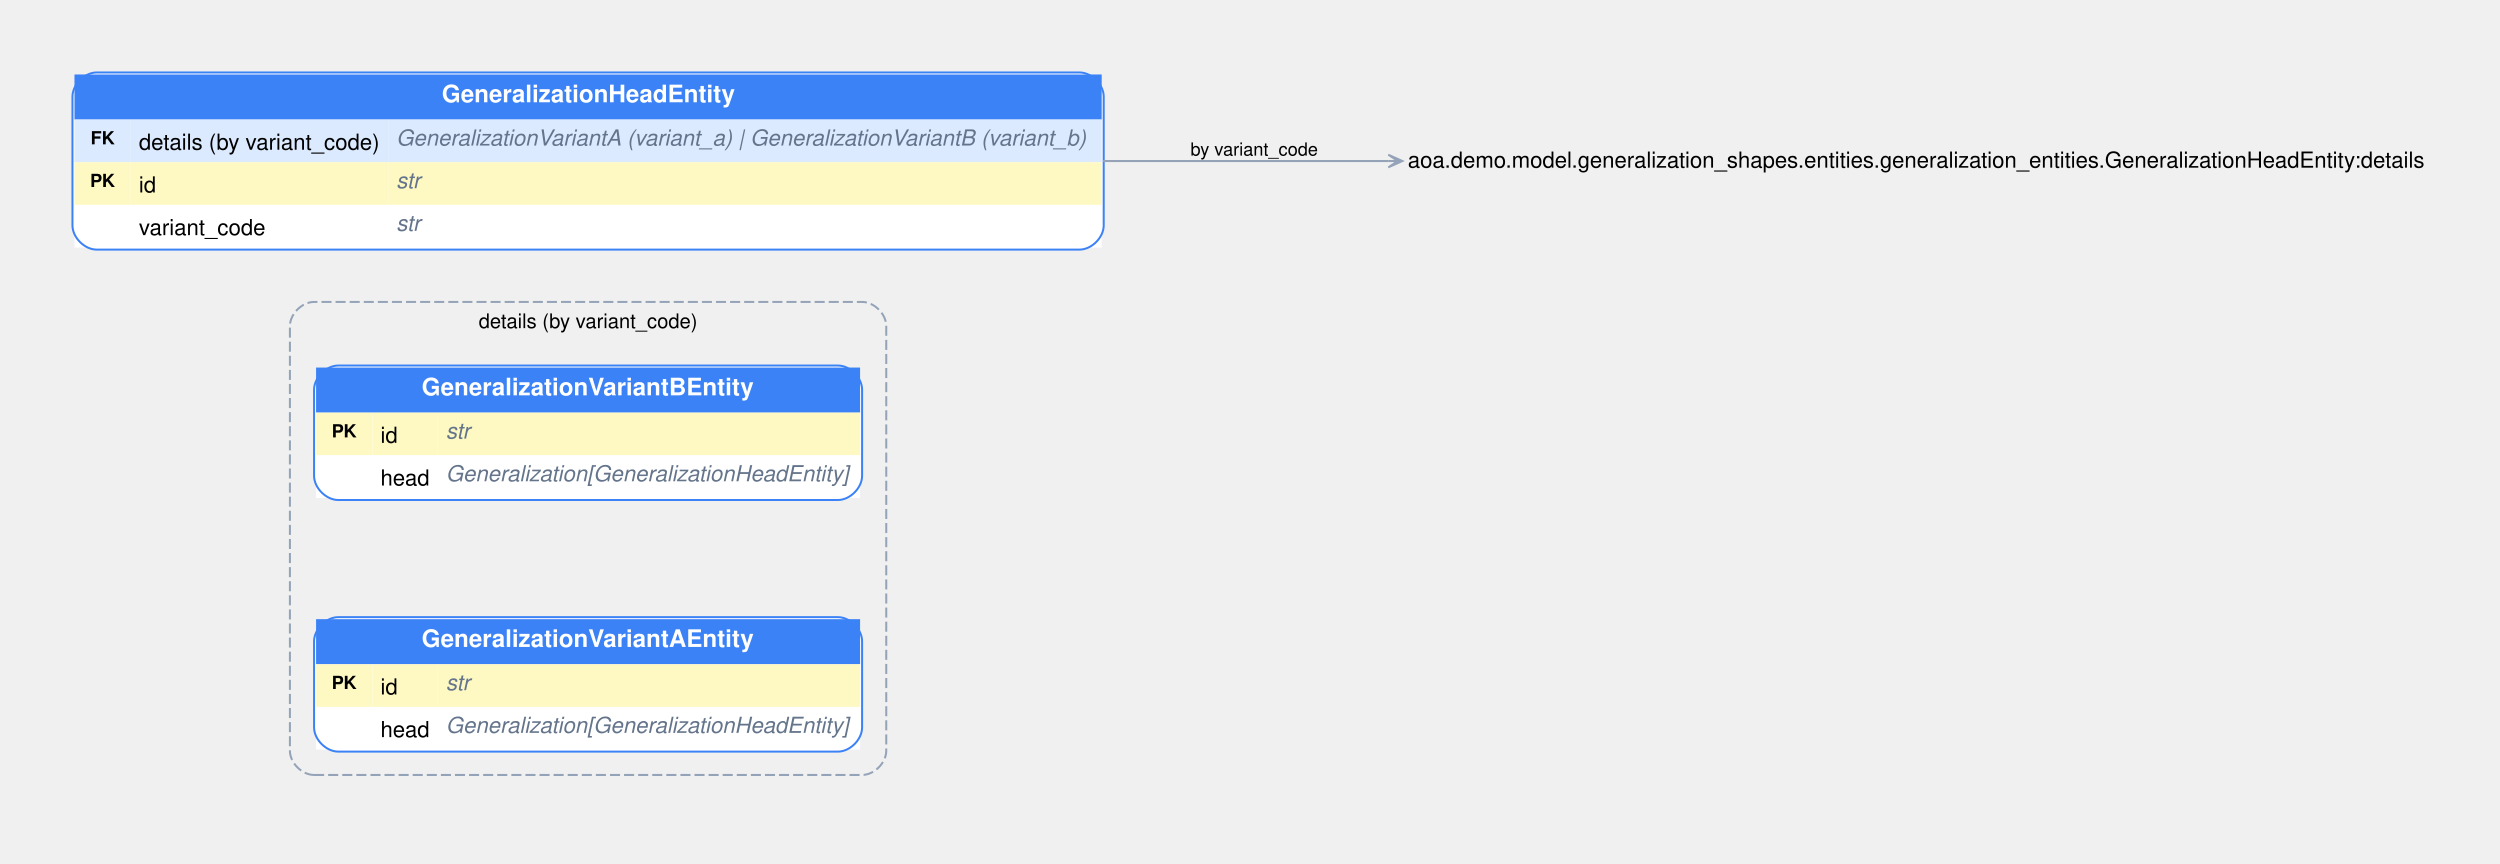
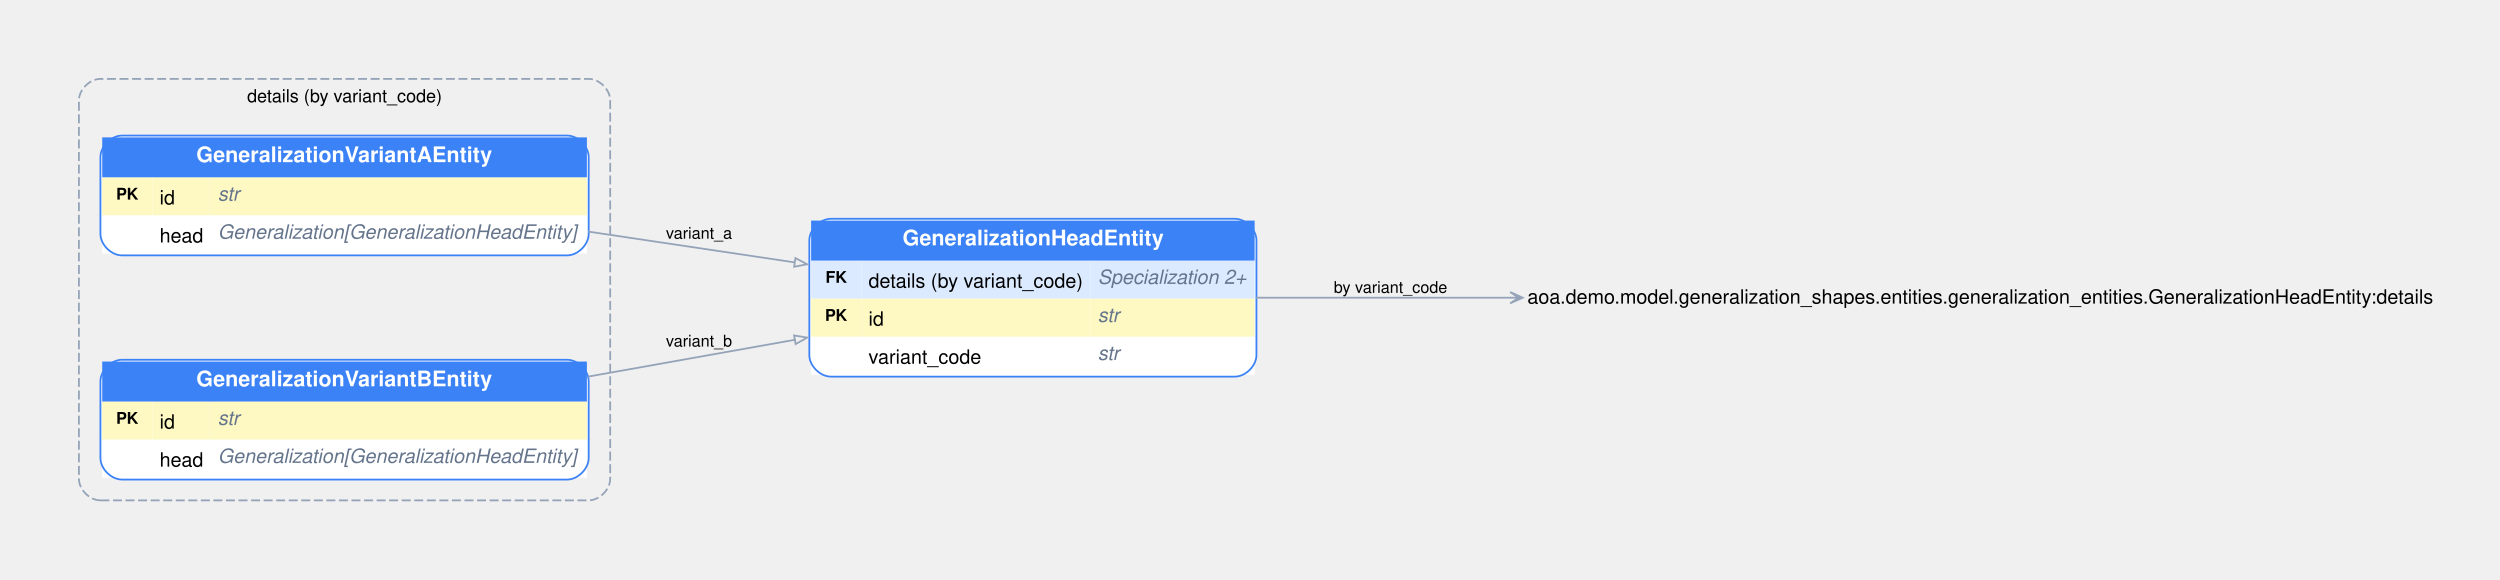
- <svg xmlns="http://www.w3.org/2000/svg" width="1242pt" height="429pt" viewBox="0.00 0.00 1242.00 429.00">
-   <g id="graph0" class="graph" transform="scale(1 1) rotate(0) translate(36 393)">
+ <svg xmlns="http://www.w3.org/2000/svg" xmlns:xlink="http://www.w3.org/1999/xlink" width="1394pt" height="323pt" viewBox="0.00 0.00 1394.00 323.00">
+   <g id="graph0" class="graph" transform="scale(1 1) rotate(0) translate(36 287)">
    <g id="clust1" class="cluster">
-       <path fill="none" stroke="#94a3b8" stroke-dasharray="5,2" d="M120.03,-8C120.03,-8 392.29,-8 392.29,-8 398.29,-8 404.29,-14 404.29,-20 404.29,-20 404.29,-231 404.29,-231 404.29,-237 398.29,-243 392.29,-243 392.29,-243 120.03,-243 120.03,-243 114.03,-243 108.03,-237 108.03,-231 108.03,-231 108.03,-20 108.03,-20 108.03,-14 114.03,-8 120.03,-8" />
-       <text xml:space="preserve" text-anchor="middle" x="256.16" y="-230" font-family="Helvetica,sans-Serif" font-size="10.00">details (by variant_code)</text>
+       <path fill="none" stroke="#94a3b8" stroke-dasharray="5,2" d="M20,-8C20,-8 292.25,-8 292.25,-8 298.25,-8 304.25,-14 304.25,-20 304.25,-20 304.25,-231 304.25,-231 304.25,-237 298.25,-243 292.25,-243 292.25,-243 20,-243 20,-243 14,-243 8,-237 8,-231 8,-231 8,-20 8,-20 8,-14 14,-8 20,-8" />
+       <text xml:space="preserve" text-anchor="middle" x="156.13" y="-230" font-family="Helvetica,sans-Serif" font-size="10.00">details (by variant_code)</text>
    </g>
    <g id="node1" class="node">
-       <path fill="white" stroke="none" d="M132.03,-19.6C132.03,-19.6 380.29,-19.6 380.29,-19.6 386.29,-19.6 392.29,-25.6 392.29,-31.6 392.29,-31.6 392.29,-74.4 392.29,-74.4 392.29,-80.4 386.29,-86.4 380.29,-86.4 380.29,-86.4 132.03,-86.4 132.03,-86.4 126.03,-86.4 120.03,-80.4 120.03,-74.4 120.03,-74.4 120.03,-31.6 120.03,-31.6 120.03,-25.6 126.03,-19.6 132.03,-19.6" />
-       <polygon fill="#3b82f6" stroke="none" points="121.03,-63 121.03,-85.4 391.29,-85.4 391.29,-63 121.03,-63" />
-       <text xml:space="preserve" text-anchor="start" x="173.47" y="-71.6" font-family="Helvetica,sans-Serif" font-weight="bold" font-size="12.00" fill="white">GeneralizationVariantAEntity</text>
-       <polygon fill="#fef9c3" stroke="none" points="121.03,-41.8 121.03,-63 149.03,-63 149.03,-41.8 121.03,-41.8" />
-       <text xml:space="preserve" text-anchor="start" x="128.78" y="-50.7" font-family="Helvetica,sans-Serif" font-weight="bold" font-size="9.00">PK</text>
-       <polygon fill="#fef9c3" stroke="none" points="149.03,-41.8 149.03,-63 181.5,-63 181.5,-41.8 149.03,-41.8" />
-       <text xml:space="preserve" text-anchor="start" x="153.03" y="-48" font-family="Helvetica,sans-Serif" font-size="11.00">id</text>
-       <polygon fill="#fef9c3" stroke="none" points="181.5,-41.8 181.5,-63 391.29,-63 391.29,-41.8 181.5,-41.8" />
-       <text xml:space="preserve" text-anchor="start" x="185.5" y="-50.1" font-family="Helvetica,sans-Serif" font-style="italic" font-size="11.00" fill="#64748b">str</text>
-       <polygon fill="#ffffff" stroke="none" points="121.03,-20.6 121.03,-41.8 149.03,-41.8 149.03,-20.6 121.03,-20.6" />
-       <polygon fill="#ffffff" stroke="none" points="149.03,-20.6 149.03,-41.8 181.5,-41.8 181.5,-20.6 149.03,-20.6" />
-       <text xml:space="preserve" text-anchor="start" x="153.03" y="-26.8" font-family="Helvetica,sans-Serif" font-size="11.00">head</text>
-       <polygon fill="#ffffff" stroke="none" points="181.5,-20.6 181.5,-41.8 391.29,-41.8 391.29,-20.6 181.5,-20.6" />
-       <text xml:space="preserve" text-anchor="start" x="185.5" y="-28.9" font-family="Helvetica,sans-Serif" font-style="italic" font-size="11.00" fill="#64748b">Generalization[GeneralizationHeadEntity]</text>
-       <path fill="none" stroke="#3b82f6" d="M132.03,-19.6C132.03,-19.6 380.29,-19.6 380.29,-19.6 386.29,-19.6 392.29,-25.6 392.29,-31.6 392.29,-31.6 392.29,-74.4 392.29,-74.4 392.29,-80.4 386.29,-86.4 380.29,-86.4 380.29,-86.4 132.03,-86.4 132.03,-86.4 126.03,-86.4 120.03,-80.4 120.03,-74.4 120.03,-74.4 120.03,-31.6 120.03,-31.6 120.03,-25.6 126.03,-19.6 132.03,-19.6" />
+       <path fill="white" stroke="none" d="M32,-144.6C32,-144.6 280.25,-144.6 280.25,-144.6 286.25,-144.6 292.25,-150.6 292.25,-156.6 292.25,-156.6 292.25,-199.4 292.25,-199.4 292.25,-205.4 286.25,-211.4 280.25,-211.4 280.25,-211.4 32,-211.4 32,-211.4 26,-211.4 20,-205.4 20,-199.4 20,-199.4 20,-156.6 20,-156.6 20,-150.6 26,-144.6 32,-144.6" />
+       <polygon fill="#3b82f6" stroke="none" points="21,-188 21,-210.4 291.25,-210.4 291.25,-188 21,-188" />
+       <text xml:space="preserve" text-anchor="start" x="73.44" y="-196.6" font-family="Helvetica,sans-Serif" font-weight="bold" font-size="12.00" fill="white">GeneralizationVariantAEntity</text>
+       <polygon fill="#fef9c3" stroke="none" points="21,-166.8 21,-188 49,-188 49,-166.8 21,-166.8" />
+       <text xml:space="preserve" text-anchor="start" x="28.75" y="-175.7" font-family="Helvetica,sans-Serif" font-weight="bold" font-size="9.00">PK</text>
+       <polygon fill="#fef9c3" stroke="none" points="49,-166.8 49,-188 81.47,-188 81.47,-166.8 49,-166.8" />
+       <text xml:space="preserve" text-anchor="start" x="53" y="-173" font-family="Helvetica,sans-Serif" font-size="11.00">id</text>
+       <polygon fill="#fef9c3" stroke="none" points="81.47,-166.8 81.47,-188 291.25,-188 291.25,-166.8 81.47,-166.8" />
+       <text xml:space="preserve" text-anchor="start" x="85.47" y="-175.1" font-family="Helvetica,sans-Serif" font-style="italic" font-size="11.00" fill="#64748b">str</text>
+       <polygon fill="#ffffff" stroke="none" points="21,-145.6 21,-166.8 49,-166.8 49,-145.6 21,-145.6" />
+       <polygon fill="#ffffff" stroke="none" points="49,-145.6 49,-166.8 81.47,-166.8 81.47,-145.6 49,-145.6" />
+       <text xml:space="preserve" text-anchor="start" x="53" y="-151.8" font-family="Helvetica,sans-Serif" font-size="11.00">head</text>
+       <polygon fill="#ffffff" stroke="none" points="81.47,-145.6 81.47,-166.8 291.25,-166.8 291.25,-145.6 81.47,-145.6" />
+       <text xml:space="preserve" text-anchor="start" x="85.47" y="-153.9" font-family="Helvetica,sans-Serif" font-style="italic" font-size="11.00" fill="#64748b">Generalization[GeneralizationHeadEntity]</text>
+       <path fill="none" stroke="#3b82f6" d="M32,-144.6C32,-144.6 280.25,-144.6 280.25,-144.6 286.25,-144.6 292.25,-150.6 292.25,-156.6 292.25,-156.6 292.25,-199.4 292.25,-199.4 292.25,-205.4 286.25,-211.4 280.25,-211.4 280.25,-211.4 32,-211.4 32,-211.4 26,-211.4 20,-205.4 20,-199.4 20,-199.4 20,-156.6 20,-156.6 20,-150.6 26,-144.6 32,-144.6" />
+     </g>
+     <g id="node3" class="node">
+       <path fill="white" stroke="none" d="M427.28,-77C427.28,-77 652.59,-77 652.59,-77 658.59,-77 664.59,-83 664.59,-89 664.59,-89 664.59,-153 664.59,-153 664.59,-159 658.59,-165 652.59,-165 652.59,-165 427.28,-165 427.28,-165 421.28,-165 415.28,-159 415.28,-153 415.28,-153 415.28,-89 415.28,-89 415.28,-83 421.28,-77 427.28,-77" />
+       <polygon fill="#3b82f6" stroke="none" points="416.28,-141.6 416.28,-164 663.59,-164 663.59,-141.6 416.28,-141.6" />
+       <text xml:space="preserve" text-anchor="start" x="467.25" y="-150.2" font-family="Helvetica,sans-Serif" font-weight="bold" font-size="12.00" fill="white">GeneralizationHeadEntity</text>
+       <polygon fill="#dbeafe" stroke="none" points="416.28,-120.4 416.28,-141.6 444.28,-141.6 444.28,-120.4 416.28,-120.4" />
+       <text xml:space="preserve" text-anchor="start" x="424.28" y="-129.3" font-family="Helvetica,sans-Serif" font-weight="bold" font-size="9.00">FK</text>
+       <polygon fill="#dbeafe" stroke="none" points="444.28,-120.4 444.28,-141.6 572.12,-141.6 572.12,-120.4 444.28,-120.4" />
+       <text xml:space="preserve" text-anchor="start" x="448.28" y="-126.6" font-family="Helvetica,sans-Serif" font-size="11.00">details (by variant_code)</text>
+       <g id="a_node3_0">
+         <a xlink:title="variant_a → GeneralizationVariantAEntity&#10;variant_b → GeneralizationVariantBEntity">
+           <polygon fill="#dbeafe" stroke="none" points="572.12,-120.4 572.12,-141.6 663.59,-141.6 663.59,-120.4 572.12,-120.4" />
+           <text xml:space="preserve" text-anchor="start" x="576.12" y="-128.7" font-family="Helvetica,sans-Serif" font-style="italic" font-size="11.00" fill="#64748b">Specialization 2+</text>
+         </a>
+       </g>
+       <polygon fill="#fef9c3" stroke="none" points="416.28,-99.2 416.28,-120.4 444.28,-120.4 444.28,-99.2 416.28,-99.2" />
+       <text xml:space="preserve" text-anchor="start" x="424.02" y="-108.1" font-family="Helvetica,sans-Serif" font-weight="bold" font-size="9.00">PK</text>
+       <polygon fill="#fef9c3" stroke="none" points="444.28,-99.2 444.28,-120.4 572.12,-120.4 572.12,-99.2 444.28,-99.2" />
+       <text xml:space="preserve" text-anchor="start" x="448.28" y="-105.4" font-family="Helvetica,sans-Serif" font-size="11.00">id</text>
+       <polygon fill="#fef9c3" stroke="none" points="572.12,-99.2 572.12,-120.4 663.59,-120.4 663.59,-99.2 572.12,-99.2" />
+       <text xml:space="preserve" text-anchor="start" x="576.12" y="-107.5" font-family="Helvetica,sans-Serif" font-style="italic" font-size="11.00" fill="#64748b">str</text>
+       <polygon fill="#ffffff" stroke="none" points="416.28,-78 416.28,-99.2 444.28,-99.2 444.28,-78 416.28,-78" />
+       <polygon fill="#ffffff" stroke="none" points="444.28,-78 444.28,-99.2 572.12,-99.2 572.12,-78 444.28,-78" />
+       <text xml:space="preserve" text-anchor="start" x="448.28" y="-84.2" font-family="Helvetica,sans-Serif" font-size="11.00">variant_code</text>
+       <polygon fill="#ffffff" stroke="none" points="572.12,-78 572.12,-99.2 663.59,-99.2 663.59,-78 572.12,-78" />
+       <text xml:space="preserve" text-anchor="start" x="576.12" y="-86.3" font-family="Helvetica,sans-Serif" font-style="italic" font-size="11.00" fill="#64748b">str</text>
+       <path fill="none" stroke="#3b82f6" d="M427.28,-77C427.28,-77 652.59,-77 652.59,-77 658.59,-77 664.59,-83 664.59,-89 664.59,-89 664.59,-153 664.59,-153 664.59,-159 658.59,-165 652.59,-165 652.59,-165 427.28,-165 427.28,-165 421.28,-165 415.28,-159 415.28,-153 415.28,-153 415.28,-89 415.28,-89 415.28,-83 421.28,-77 427.28,-77" />
+     </g>
+     <g id="edge2" class="edge">
+       <path fill="none" stroke="#94a3b8" d="M292.01,-157.86C329.41,-152.28 369.97,-146.22 407.2,-140.67" />
+       <polygon fill="none" stroke="#94a3b8" points="407.53,-143.09 414.09,-139.64 406.81,-138.25 407.53,-143.09" />
+       <text xml:space="preserve" text-anchor="middle" x="353.76" y="-153.91" font-family="Helvetica,sans-Serif" font-size="9.00">variant_a</text>
    </g>
    <g id="node2" class="node">
-       <path fill="white" stroke="none" d="M132.03,-144.6C132.03,-144.6 380.29,-144.6 380.29,-144.6 386.29,-144.6 392.29,-150.6 392.29,-156.6 392.29,-156.6 392.29,-199.4 392.29,-199.4 392.29,-205.4 386.29,-211.4 380.29,-211.4 380.29,-211.4 132.03,-211.4 132.03,-211.4 126.03,-211.4 120.03,-205.4 120.03,-199.4 120.03,-199.4 120.03,-156.6 120.03,-156.6 120.03,-150.6 126.03,-144.6 132.03,-144.6" />
-       <polygon fill="#3b82f6" stroke="none" points="121.03,-188 121.03,-210.4 391.29,-210.4 391.29,-188 121.03,-188" />
-       <text xml:space="preserve" text-anchor="start" x="173.47" y="-196.6" font-family="Helvetica,sans-Serif" font-weight="bold" font-size="12.00" fill="white">GeneralizationVariantBEntity</text>
-       <polygon fill="#fef9c3" stroke="none" points="121.03,-166.8 121.03,-188 149.03,-188 149.03,-166.8 121.03,-166.8" />
-       <text xml:space="preserve" text-anchor="start" x="128.78" y="-175.7" font-family="Helvetica,sans-Serif" font-weight="bold" font-size="9.00">PK</text>
-       <polygon fill="#fef9c3" stroke="none" points="149.03,-166.8 149.03,-188 181.5,-188 181.5,-166.8 149.03,-166.8" />
-       <text xml:space="preserve" text-anchor="start" x="153.03" y="-173" font-family="Helvetica,sans-Serif" font-size="11.00">id</text>
-       <polygon fill="#fef9c3" stroke="none" points="181.5,-166.8 181.5,-188 391.29,-188 391.29,-166.8 181.5,-166.8" />
-       <text xml:space="preserve" text-anchor="start" x="185.5" y="-175.1" font-family="Helvetica,sans-Serif" font-style="italic" font-size="11.00" fill="#64748b">str</text>
-       <polygon fill="#ffffff" stroke="none" points="121.03,-145.6 121.03,-166.8 149.03,-166.8 149.03,-145.6 121.03,-145.6" />
-       <polygon fill="#ffffff" stroke="none" points="149.03,-145.6 149.03,-166.8 181.5,-166.8 181.5,-145.6 149.03,-145.6" />
-       <text xml:space="preserve" text-anchor="start" x="153.03" y="-151.8" font-family="Helvetica,sans-Serif" font-size="11.00">head</text>
-       <polygon fill="#ffffff" stroke="none" points="181.5,-145.6 181.5,-166.8 391.29,-166.8 391.29,-145.6 181.5,-145.6" />
-       <text xml:space="preserve" text-anchor="start" x="185.5" y="-153.9" font-family="Helvetica,sans-Serif" font-style="italic" font-size="11.00" fill="#64748b">Generalization[GeneralizationHeadEntity]</text>
-       <path fill="none" stroke="#3b82f6" d="M132.03,-144.6C132.03,-144.6 380.29,-144.6 380.29,-144.6 386.29,-144.6 392.29,-150.6 392.29,-156.6 392.29,-156.6 392.29,-199.4 392.29,-199.4 392.29,-205.4 386.29,-211.4 380.29,-211.4 380.29,-211.4 132.03,-211.4 132.03,-211.4 126.03,-211.4 120.03,-205.4 120.03,-199.4 120.03,-199.4 120.03,-156.6 120.03,-156.6 120.03,-150.6 126.03,-144.6 132.03,-144.6" />
+       <path fill="white" stroke="none" d="M32,-19.6C32,-19.6 280.25,-19.6 280.25,-19.6 286.25,-19.6 292.25,-25.6 292.25,-31.6 292.25,-31.6 292.25,-74.4 292.25,-74.4 292.25,-80.4 286.25,-86.4 280.25,-86.4 280.25,-86.4 32,-86.4 32,-86.4 26,-86.4 20,-80.4 20,-74.4 20,-74.4 20,-31.6 20,-31.6 20,-25.6 26,-19.6 32,-19.6" />
+       <polygon fill="#3b82f6" stroke="none" points="21,-63 21,-85.4 291.25,-85.4 291.25,-63 21,-63" />
+       <text xml:space="preserve" text-anchor="start" x="73.44" y="-71.6" font-family="Helvetica,sans-Serif" font-weight="bold" font-size="12.00" fill="white">GeneralizationVariantBEntity</text>
+       <polygon fill="#fef9c3" stroke="none" points="21,-41.8 21,-63 49,-63 49,-41.8 21,-41.8" />
+       <text xml:space="preserve" text-anchor="start" x="28.75" y="-50.7" font-family="Helvetica,sans-Serif" font-weight="bold" font-size="9.00">PK</text>
+       <polygon fill="#fef9c3" stroke="none" points="49,-41.8 49,-63 81.47,-63 81.47,-41.8 49,-41.8" />
+       <text xml:space="preserve" text-anchor="start" x="53" y="-48" font-family="Helvetica,sans-Serif" font-size="11.00">id</text>
+       <polygon fill="#fef9c3" stroke="none" points="81.47,-41.8 81.47,-63 291.25,-63 291.25,-41.8 81.47,-41.8" />
+       <text xml:space="preserve" text-anchor="start" x="85.47" y="-50.1" font-family="Helvetica,sans-Serif" font-style="italic" font-size="11.00" fill="#64748b">str</text>
+       <polygon fill="#ffffff" stroke="none" points="21,-20.6 21,-41.8 49,-41.8 49,-20.6 21,-20.6" />
+       <polygon fill="#ffffff" stroke="none" points="49,-20.6 49,-41.8 81.47,-41.8 81.47,-20.6 49,-20.6" />
+       <text xml:space="preserve" text-anchor="start" x="53" y="-26.8" font-family="Helvetica,sans-Serif" font-size="11.00">head</text>
+       <polygon fill="#ffffff" stroke="none" points="81.47,-20.6 81.47,-41.8 291.25,-41.8 291.25,-20.6 81.47,-20.6" />
+       <text xml:space="preserve" text-anchor="start" x="85.47" y="-28.9" font-family="Helvetica,sans-Serif" font-style="italic" font-size="11.00" fill="#64748b">Generalization[GeneralizationHeadEntity]</text>
+       <path fill="none" stroke="#3b82f6" d="M32,-19.6C32,-19.6 280.25,-19.6 280.25,-19.6 286.25,-19.6 292.25,-25.6 292.25,-31.6 292.25,-31.6 292.25,-74.4 292.25,-74.4 292.25,-80.4 286.25,-86.4 280.25,-86.4 280.25,-86.4 32,-86.4 32,-86.4 26,-86.4 20,-80.4 20,-74.4 20,-74.4 20,-31.6 20,-31.6 20,-25.6 26,-19.6 32,-19.6" />
    </g>
-     <g id="node3" class="node">
-       <path fill="white" stroke="none" d="M12,-269C12,-269 500.32,-269 500.32,-269 506.32,-269 512.32,-275 512.32,-281 512.32,-281 512.32,-345 512.32,-345 512.32,-351 506.32,-357 500.32,-357 500.32,-357 12,-357 12,-357 6,-357 0,-351 0,-345 0,-345 0,-281 0,-281 0,-275 6,-269 12,-269" />
-       <polygon fill="#3b82f6" stroke="none" points="1,-333.6 1,-356 511.32,-356 511.32,-333.6 1,-333.6" />
-       <text xml:space="preserve" text-anchor="start" x="183.48" y="-342.2" font-family="Helvetica,sans-Serif" font-weight="bold" font-size="12.00" fill="white">GeneralizationHeadEntity</text>
-       <polygon fill="#dbeafe" stroke="none" points="1,-312.4 1,-333.6 29,-333.6 29,-312.4 1,-312.4" />
-       <text xml:space="preserve" text-anchor="start" x="9" y="-321.3" font-family="Helvetica,sans-Serif" font-weight="bold" font-size="9.00">FK</text>
-       <polygon fill="#dbeafe" stroke="none" points="29,-312.4 29,-333.6 156.84,-333.6 156.84,-312.4 29,-312.4" />
-       <text xml:space="preserve" text-anchor="start" x="33" y="-318.6" font-family="Helvetica,sans-Serif" font-size="11.00">details (by variant_code)</text>
-       <polygon fill="#dbeafe" stroke="none" points="156.84,-312.4 156.84,-333.6 511.32,-333.6 511.32,-312.4 156.84,-312.4" />
-       <text xml:space="preserve" text-anchor="start" x="160.84" y="-320.7" font-family="Helvetica,sans-Serif" font-style="italic" font-size="11.00" fill="#64748b">GeneralizationVariantA (variant_a) | GeneralizationVariantB (variant_b)</text>
-       <polygon fill="#fef9c3" stroke="none" points="1,-291.2 1,-312.4 29,-312.4 29,-291.2 1,-291.2" />
-       <text xml:space="preserve" text-anchor="start" x="8.75" y="-300.1" font-family="Helvetica,sans-Serif" font-weight="bold" font-size="9.00">PK</text>
-       <polygon fill="#fef9c3" stroke="none" points="29,-291.2 29,-312.4 156.84,-312.4 156.84,-291.2 29,-291.2" />
-       <text xml:space="preserve" text-anchor="start" x="33" y="-297.4" font-family="Helvetica,sans-Serif" font-size="11.00">id</text>
-       <polygon fill="#fef9c3" stroke="none" points="156.84,-291.2 156.84,-312.4 511.32,-312.4 511.32,-291.2 156.84,-291.2" />
-       <text xml:space="preserve" text-anchor="start" x="160.84" y="-299.5" font-family="Helvetica,sans-Serif" font-style="italic" font-size="11.00" fill="#64748b">str</text>
-       <polygon fill="#ffffff" stroke="none" points="1,-270 1,-291.2 29,-291.2 29,-270 1,-270" />
-       <polygon fill="#ffffff" stroke="none" points="29,-270 29,-291.2 156.84,-291.2 156.84,-270 29,-270" />
-       <text xml:space="preserve" text-anchor="start" x="33" y="-276.2" font-family="Helvetica,sans-Serif" font-size="11.00">variant_code</text>
-       <polygon fill="#ffffff" stroke="none" points="156.84,-270 156.84,-291.2 511.32,-291.2 511.32,-270 156.84,-270" />
-       <text xml:space="preserve" text-anchor="start" x="160.84" y="-278.3" font-family="Helvetica,sans-Serif" font-style="italic" font-size="11.00" fill="#64748b">str</text>
-       <path fill="none" stroke="#3b82f6" d="M12,-269C12,-269 500.32,-269 500.32,-269 506.32,-269 512.32,-275 512.32,-281 512.32,-281 512.32,-345 512.32,-345 512.32,-351 506.32,-357 500.32,-357 500.32,-357 12,-357 12,-357 6,-357 0,-351 0,-345 0,-345 0,-281 0,-281 0,-275 6,-269 12,-269" />
+     <g id="edge3" class="edge">
+       <path fill="none" stroke="#94a3b8" d="M292.01,-77.02C329.57,-83.71 370.31,-90.97 407.67,-97.62" />
+       <polygon fill="none" stroke="#94a3b8" points="406.78,-99.95 414.1,-98.77 407.64,-95.13 406.78,-99.95" />
+       <text xml:space="preserve" text-anchor="middle" x="353.76" y="-93.77" font-family="Helvetica,sans-Serif" font-size="9.00">variant_b</text>
    </g>
    <g id="node4" class="node">
-       <text xml:space="preserve" text-anchor="middle" x="915.94" y="-309.7" font-family="Helvetica,sans-Serif" font-size="11.00">aoa.demo.model.generalization_shapes.entities.generalization_entities.GeneralizationHeadEntity:details</text>
+       <text xml:space="preserve" text-anchor="middle" x="1068.21" y="-117.7" font-family="Helvetica,sans-Serif" font-size="11.00">aoa.demo.model.generalization_shapes.entities.generalization_entities.GeneralizationHeadEntity:details</text>
    </g>
    <g id="edge1" class="edge">
-       <path fill="none" stroke="#94a3b8" d="M511.94,-313C558.48,-313 607.11,-313 653.83,-313" />
-       <polygon fill="#94a3b8" stroke="#94a3b8" points="660.7,-313 653.7,-316.15 658.41,-313 653.7,-313 653.7,-313 653.7,-313 658.41,-313 653.7,-309.85 660.7,-313" />
-       <text xml:space="preserve" text-anchor="middle" x="587.09" y="-315.7" font-family="Helvetica,sans-Serif" font-size="9.00">by variant_code</text>
+       <path fill="none" stroke="#94a3b8" d="M664.32,-121C707.07,-121 756.76,-121 806.34,-121" />
+       <polygon fill="#94a3b8" stroke="#94a3b8" points="813.07,-121 806.07,-124.15 810.79,-121 806.07,-121 806.07,-121 806.07,-121 810.79,-121 806.07,-117.85 813.07,-121" />
+       <text xml:space="preserve" text-anchor="middle" x="739.36" y="-123.7" font-family="Helvetica,sans-Serif" font-size="9.00">by variant_code</text>
    </g>
  </g>
</svg>
